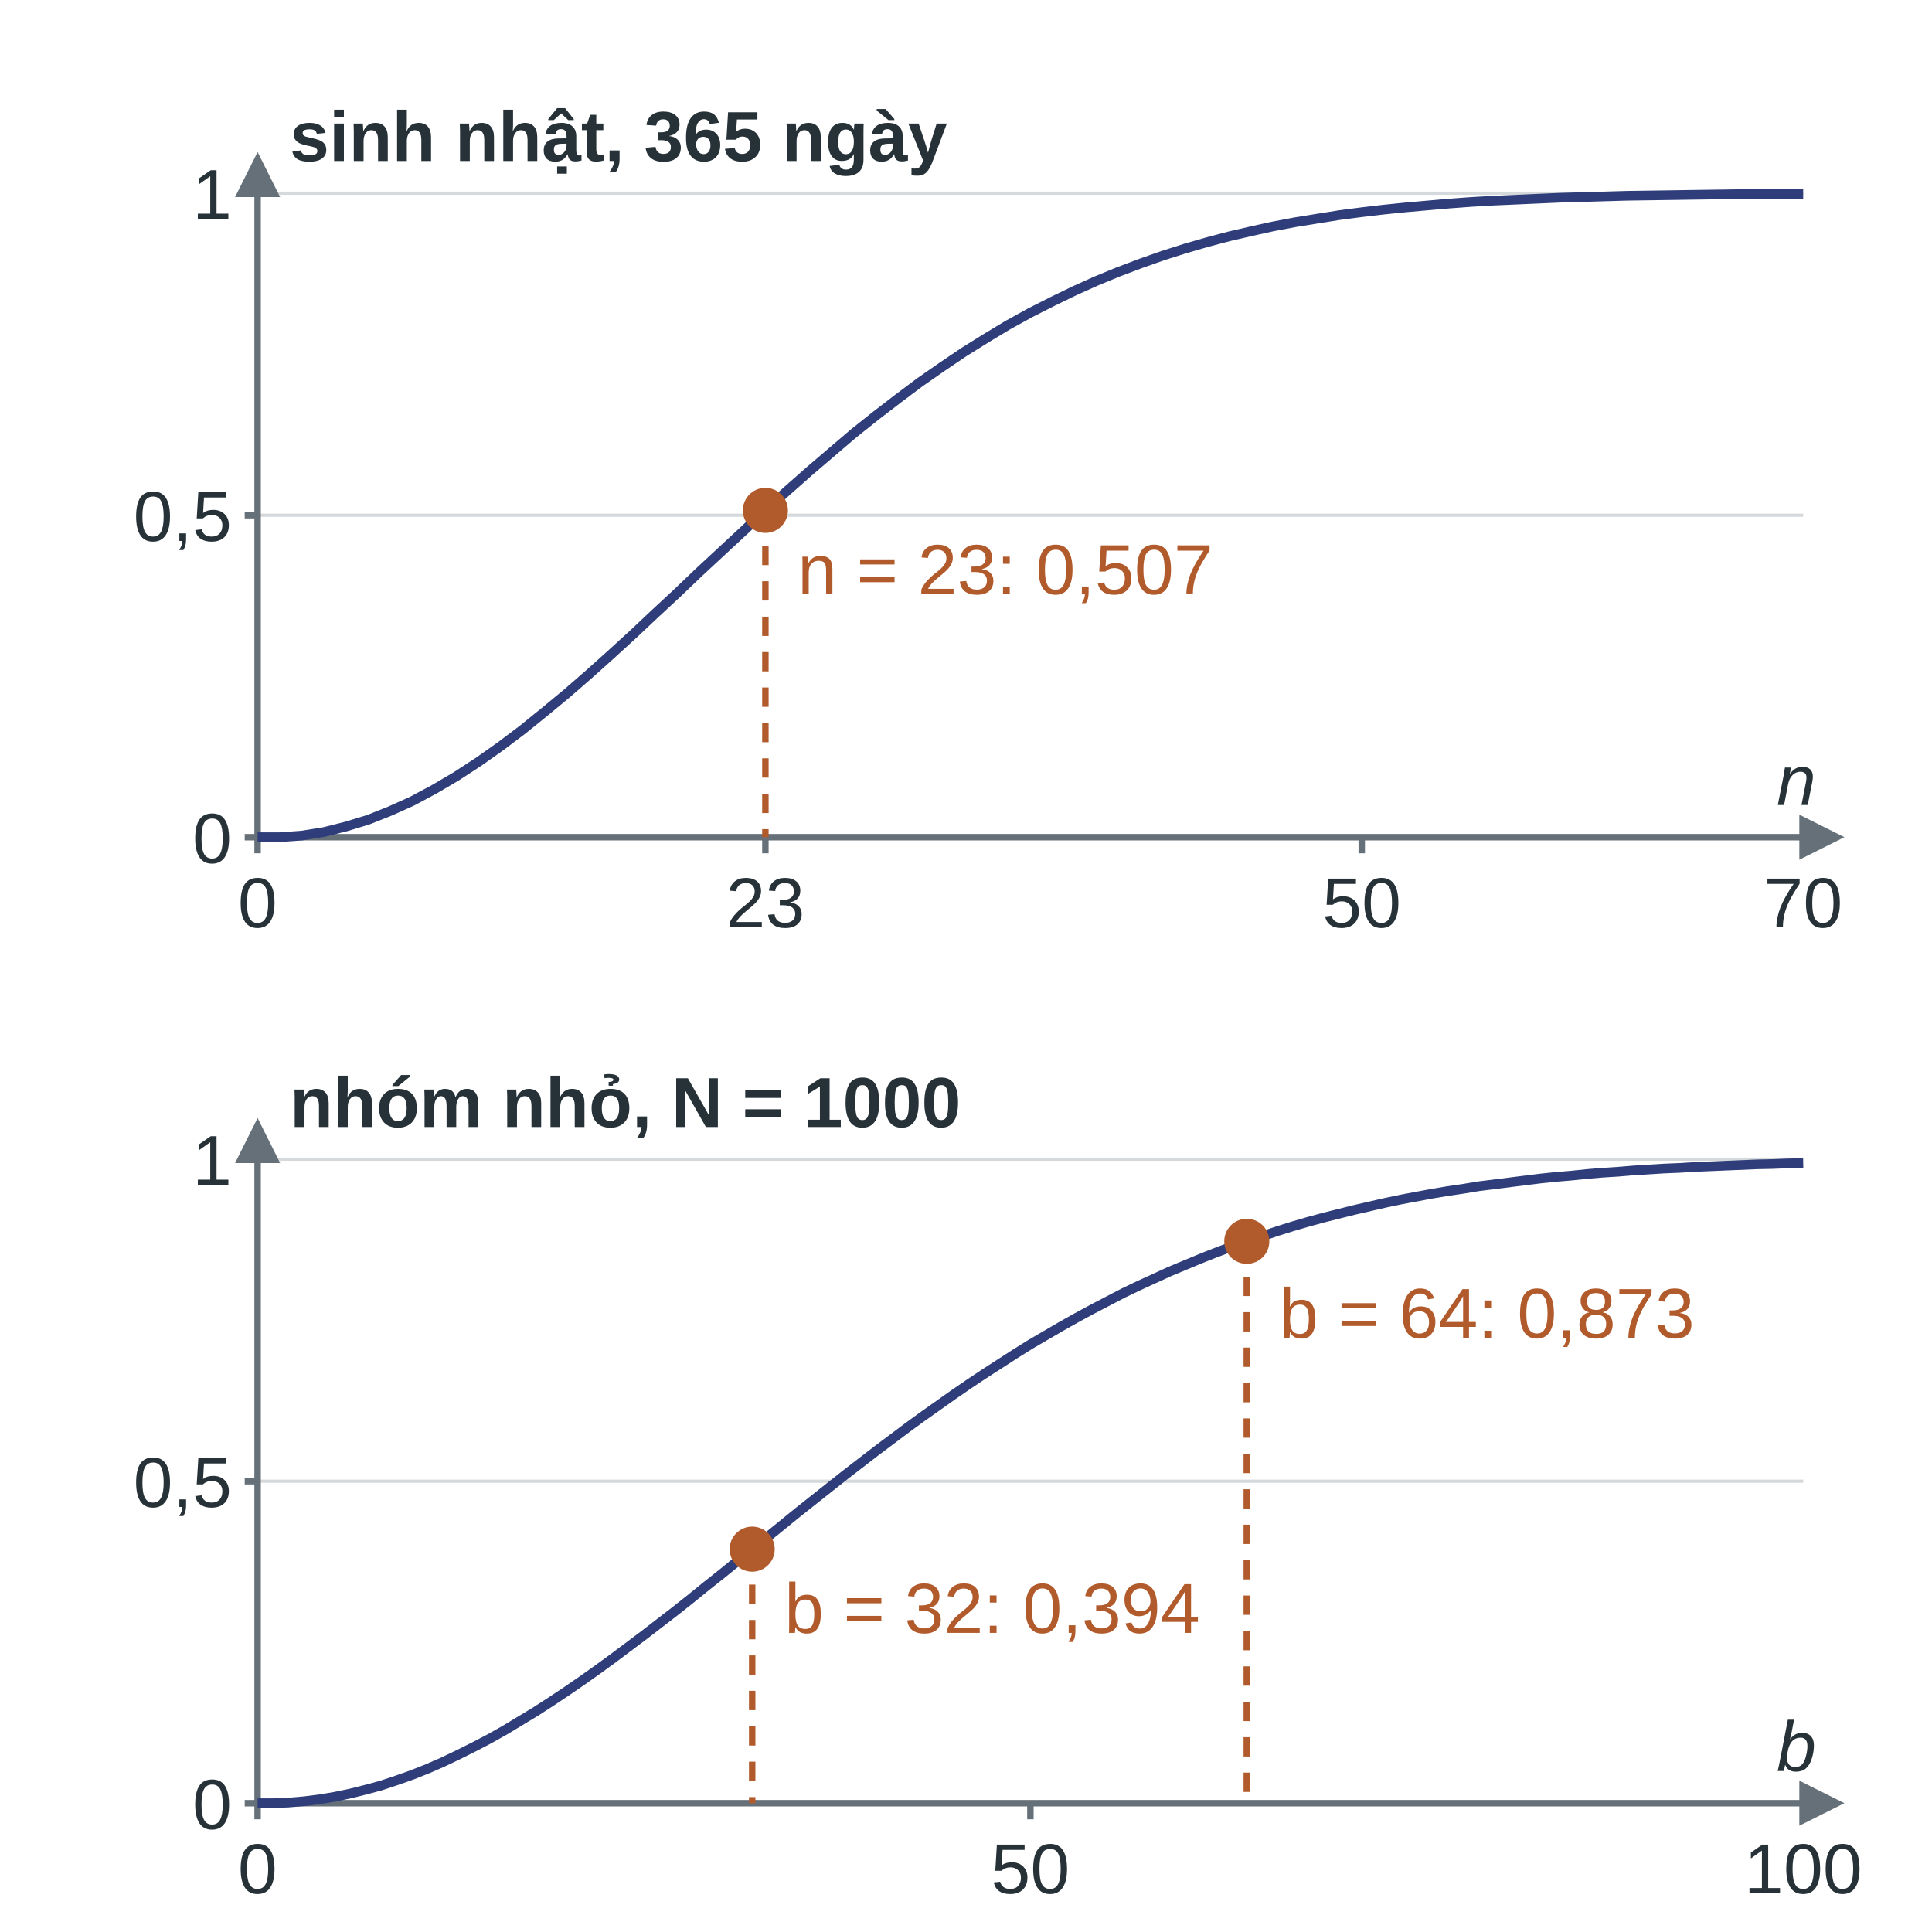
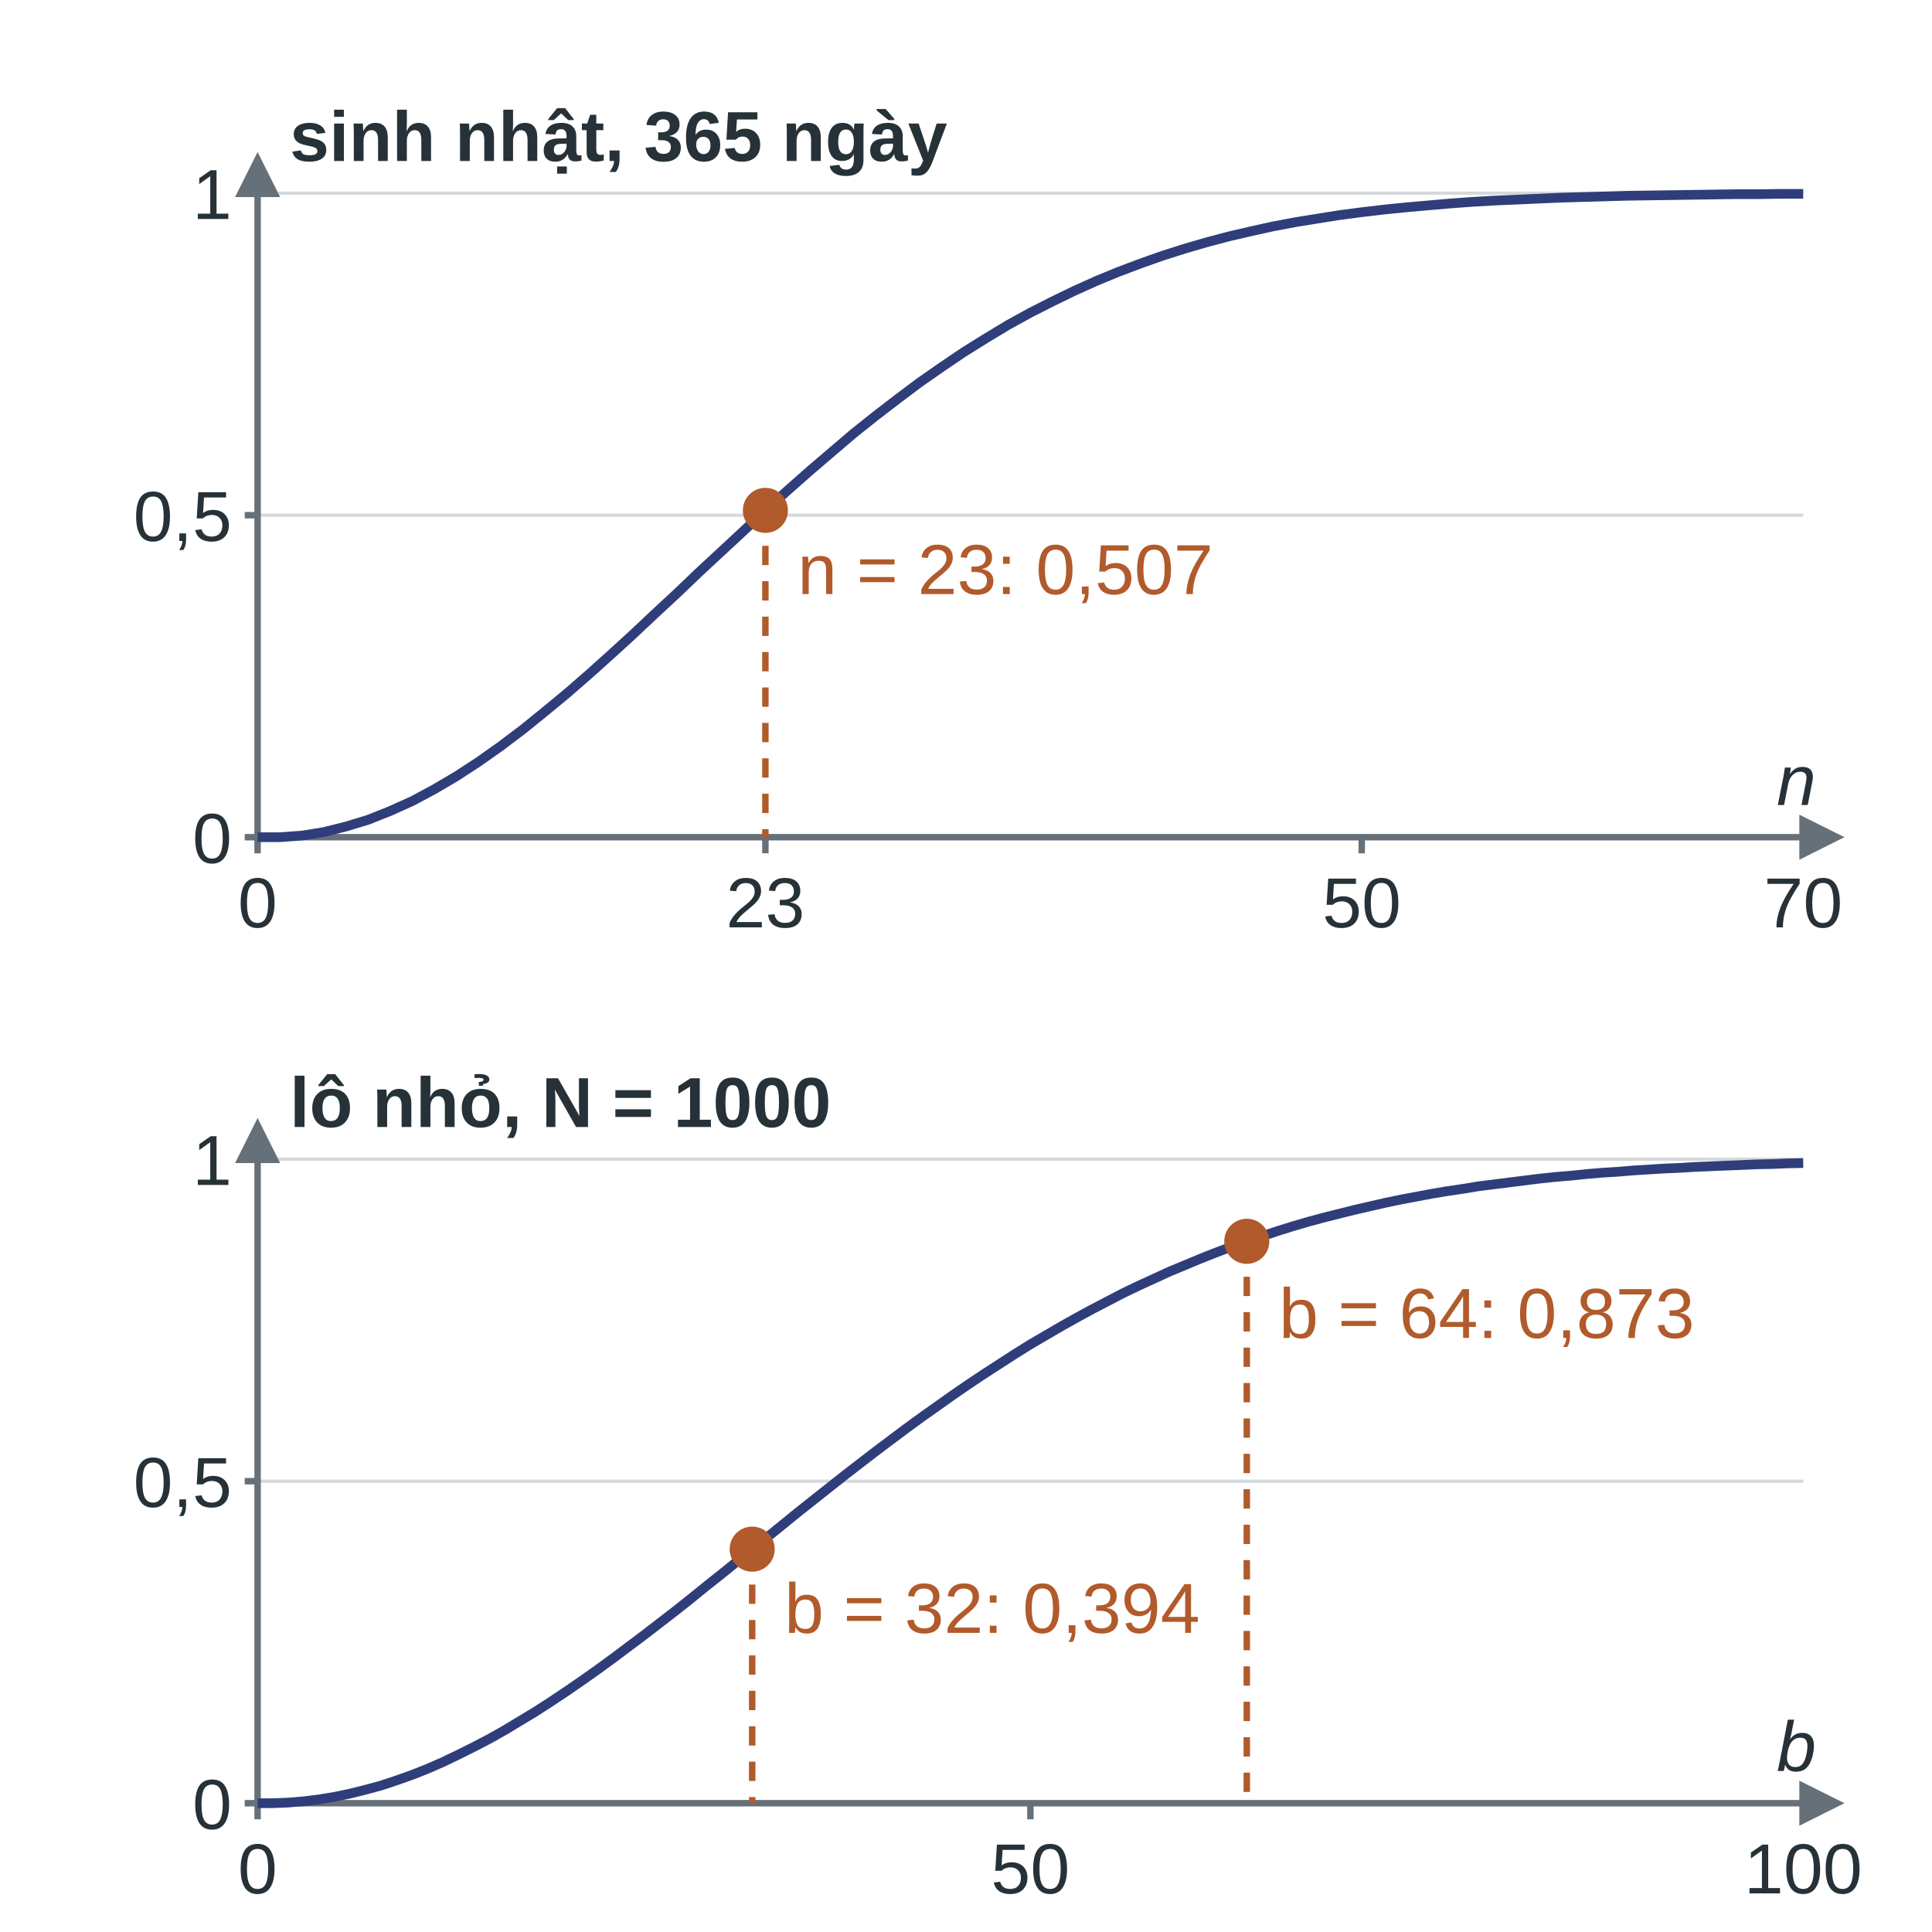
<svg xmlns="http://www.w3.org/2000/svg" width="600" height="600" viewBox="0 0 600 600" role="img" aria-labelledby="title desc">
  <defs>
    <marker id="arr" viewBox="0 0 10 10" refX="8" refY="5" markerWidth="7" markerHeight="7" orient="auto-start-reverse">
      <path d="M0 0L10 5L0 10Z" fill="context-stroke" />
    </marker>
  </defs>
  <rect width="100%" height="100%" fill="white" />
  <g font-family="Arial, sans-serif" font-size="22" fill="#263238">
    <line x1="80.0" y1="260.0" x2="560.0" y2="260.0" stroke="#d5d9db" stroke-width="1" />
    <line x1="76.0" y1="260.0" x2="80.0" y2="260.0" stroke="#667078" stroke-width="2" />
    <text x="72.0" y="268.0" fill="#263238" text-anchor="end" font-size="22">0</text>
    <line x1="80.0" y1="160.0" x2="560.0" y2="160.0" stroke="#d5d9db" stroke-width="1" />
    <line x1="76.0" y1="160.0" x2="80.0" y2="160.0" stroke="#667078" stroke-width="2" />
    <text x="72.0" y="168.0" fill="#263238" text-anchor="end" font-size="22">0,5</text>
    <line x1="80.0" y1="60.0" x2="560.0" y2="60.0" stroke="#d5d9db" stroke-width="1" />
    <line x1="76.0" y1="60.0" x2="80.0" y2="60.0" stroke="#667078" stroke-width="2" />
    <text x="72.0" y="68.0" fill="#263238" text-anchor="end" font-size="22">1</text>
    <line x1="80.0" y1="260.0" x2="570.0" y2="260.0" stroke="#667078" stroke-width="2" marker-end="url(#arr)" />
    <line x1="80.0" y1="260.0" x2="80.0" y2="50.0" stroke="#667078" stroke-width="2" marker-end="url(#arr)" />
    <line x1="80.0" y1="260.0" x2="80.0" y2="265.0" stroke="#667078" stroke-width="2" />
    <text x="80.0" y="288.0" fill="#263238" text-anchor="middle" font-size="22">0</text>
    <line x1="237.7" y1="260.0" x2="237.7" y2="265.0" stroke="#667078" stroke-width="2" />
    <text x="237.7" y="288.0" fill="#263238" text-anchor="middle" font-size="22">23</text>
    <line x1="422.9" y1="260.0" x2="422.9" y2="265.0" stroke="#667078" stroke-width="2" />
    <text x="422.9" y="288.0" fill="#263238" text-anchor="middle" font-size="22">50</text>
    <line x1="560.0" y1="260.0" x2="560.0" y2="265.0" stroke="#667078" stroke-width="2" />
    <text x="560.0" y="288.0" fill="#263238" text-anchor="middle" font-size="22">70</text>
    <text x="564.0" y="250.0" fill="#263238" text-anchor="end" font-size="22" font-style="italic" stroke="white" stroke-width="5" paint-order="stroke" stroke-linejoin="round">n</text>
    <path d="M80.0 260.0 L86.9 260.0 L93.7 259.5 L100.6 258.4 L107.4 256.7 L114.3 254.6 L121.1 251.9 L128.0 248.8 L134.9 245.1 L141.7 241.1 L148.6 236.6 L155.4 231.8 L162.3 226.6 L169.1 221.1 L176.0 215.4 L182.9 209.4 L189.7 203.3 L196.6 197.0 L203.4 190.6 L210.3 184.2 L217.1 177.7 L224.0 171.3 L230.9 164.9 L237.7 158.5 L244.6 152.3 L251.4 146.3 L258.3 140.4 L265.1 134.6 L272.0 129.1 L278.9 123.8 L285.7 118.7 L292.6 113.9 L299.4 109.3 L306.3 105.0 L313.1 100.9 L320.0 97.1 L326.9 93.6 L333.7 90.3 L340.6 87.2 L347.4 84.4 L354.3 81.8 L361.1 79.4 L368.0 77.2 L374.9 75.2 L381.7 73.4 L388.6 71.8 L395.4 70.3 L402.3 69.0 L409.1 67.9 L416.0 66.8 L422.9 65.9 L429.7 65.1 L436.6 64.4 L443.4 63.8 L450.3 63.2 L457.1 62.7 L464.0 62.3 L470.9 62.0 L477.7 61.7 L484.6 61.4 L491.4 61.2 L498.3 61.0 L505.1 60.8 L512.0 60.7 L518.9 60.6 L525.7 60.5 L532.6 60.4 L539.4 60.3 L546.3 60.3 L553.1 60.2 L560.0 60.2" fill="none" stroke="#2F3E7A" stroke-width="3" stroke-linejoin="round" />
    <line x1="237.7" y1="158.5" x2="237.7" y2="260.0" stroke="#B15A2B" stroke-width="2" stroke-dasharray="6 5" />
    <circle cx="237.7" cy="158.5" r="6" fill="#B15A2B" stroke="#B15A2B" stroke-width="2" />
    <text x="247.7" y="184.5" fill="#B15A2B" text-anchor="start" font-size="22" stroke="white" stroke-width="5" paint-order="stroke" stroke-linejoin="round">n = 23: 0,507</text>
    <text x="90.0" y="50.0" fill="#263238" text-anchor="start" font-size="22" font-weight="bold" stroke="white" stroke-width="5" paint-order="stroke" stroke-linejoin="round">sinh nhật, 365 ngày</text>
    <line x1="80.0" y1="560.0" x2="560.0" y2="560.0" stroke="#d5d9db" stroke-width="1" />
    <line x1="76.0" y1="560.0" x2="80.0" y2="560.0" stroke="#667078" stroke-width="2" />
    <text x="72.0" y="568.0" fill="#263238" text-anchor="end" font-size="22">0</text>
    <line x1="80.0" y1="460.0" x2="560.0" y2="460.0" stroke="#d5d9db" stroke-width="1" />
    <line x1="76.0" y1="460.0" x2="80.0" y2="460.0" stroke="#667078" stroke-width="2" />
    <text x="72.0" y="468.0" fill="#263238" text-anchor="end" font-size="22">0,5</text>
    <line x1="80.0" y1="360.0" x2="560.0" y2="360.0" stroke="#d5d9db" stroke-width="1" />
    <line x1="76.0" y1="360.0" x2="80.0" y2="360.0" stroke="#667078" stroke-width="2" />
    <text x="72.0" y="368.0" fill="#263238" text-anchor="end" font-size="22">1</text>
    <line x1="80.0" y1="560.0" x2="570.0" y2="560.0" stroke="#667078" stroke-width="2" marker-end="url(#arr)" />
    <line x1="80.0" y1="560.0" x2="80.0" y2="350.0" stroke="#667078" stroke-width="2" marker-end="url(#arr)" />
    <line x1="80.0" y1="560.0" x2="80.0" y2="565.0" stroke="#667078" stroke-width="2" />
    <text x="80.0" y="588.0" fill="#263238" text-anchor="middle" font-size="22">0</text>
    <line x1="320.0" y1="560.0" x2="320.0" y2="565.0" stroke="#667078" stroke-width="2" />
    <text x="320.0" y="588.0" fill="#263238" text-anchor="middle" font-size="22">50</text>
    <line x1="560.0" y1="560.0" x2="560.0" y2="565.0" stroke="#667078" stroke-width="2" />
    <text x="560.0" y="588.0" fill="#263238" text-anchor="middle" font-size="22">100</text>
    <text x="564.0" y="550.0" fill="#263238" text-anchor="end" font-size="22" font-style="italic" stroke="white" stroke-width="5" paint-order="stroke" stroke-linejoin="round">b</text>
    <path d="M80.0 560.0 L84.8 560.0 L89.6 559.8 L94.4 559.4 L99.2 558.8 L104.0 558.0 L108.8 557.0 L113.6 555.8 L118.4 554.5 L123.2 552.9 L128.0 551.2 L132.8 549.3 L137.6 547.2 L142.4 544.9 L147.2 542.5 L152.0 540.0 L156.8 537.3 L161.6 534.4 L166.4 531.5 L171.2 528.4 L176.0 525.2 L180.8 521.9 L185.6 518.5 L190.4 515.0 L195.2 511.4 L200.0 507.8 L204.8 504.1 L209.6 500.4 L214.4 496.6 L219.2 492.7 L224.0 488.9 L228.8 485.0 L233.6 481.1 L238.4 477.3 L243.2 473.4 L248.0 469.5 L252.8 465.7 L257.6 461.9 L262.4 458.1 L267.2 454.4 L272.0 450.7 L276.8 447.1 L281.6 443.5 L286.4 440.0 L291.2 436.6 L296.0 433.2 L300.8 429.9 L305.6 426.7 L310.4 423.6 L315.2 420.5 L320.0 417.5 L324.8 414.7 L329.6 411.9 L334.4 409.2 L339.2 406.6 L344.0 404.1 L348.8 401.6 L353.6 399.3 L358.4 397.1 L363.2 394.9 L368.0 392.9 L372.8 390.9 L377.6 389.0 L382.4 387.2 L387.2 385.5 L392.0 383.9 L396.8 382.3 L401.6 380.8 L406.4 379.4 L411.2 378.1 L416.0 376.9 L420.8 375.7 L425.6 374.6 L430.4 373.5 L435.2 372.5 L440.0 371.6 L444.8 370.7 L449.6 369.9 L454.4 369.2 L459.2 368.4 L464.0 367.8 L468.8 367.2 L473.6 366.6 L478.4 366.0 L483.2 365.5 L488.0 365.1 L492.8 364.6 L497.6 364.2 L502.4 363.9 L507.2 363.5 L512.0 363.2 L516.8 362.9 L521.6 362.7 L526.4 362.4 L531.2 362.2 L536.0 362.0 L540.8 361.8 L545.6 361.6 L550.4 361.5 L555.2 361.3 L560.0 361.2" fill="none" stroke="#2F3E7A" stroke-width="3" stroke-linejoin="round" />
    <line x1="233.6" y1="481.1" x2="233.6" y2="560.0" stroke="#B15A2B" stroke-width="2" stroke-dasharray="6 5" />
    <circle cx="233.6" cy="481.1" r="6" fill="#B15A2B" stroke="#B15A2B" stroke-width="2" />
    <text x="243.6" y="507.1" fill="#B15A2B" text-anchor="start" font-size="22" stroke="white" stroke-width="5" paint-order="stroke" stroke-linejoin="round">b = 32: 0,394</text>
    <line x1="387.2" y1="385.5" x2="387.2" y2="560.0" stroke="#B15A2B" stroke-width="2" stroke-dasharray="6 5" />
    <circle cx="387.2" cy="385.5" r="6" fill="#B15A2B" stroke="#B15A2B" stroke-width="2" />
    <text x="397.2" y="415.5" fill="#B15A2B" text-anchor="start" font-size="22" stroke="white" stroke-width="5" paint-order="stroke" stroke-linejoin="round">b = 64: 0,873</text>
-     <text x="90.0" y="350.0" fill="#263238" text-anchor="start" font-size="22" font-weight="bold" stroke="white" stroke-width="5" paint-order="stroke" stroke-linejoin="round">nhóm nhỏ, N = 1000</text>
+     <text x="90.0" y="350.0" fill="#263238" text-anchor="start" font-size="22" font-weight="bold" stroke="white" stroke-width="5" paint-order="stroke" stroke-linejoin="round">lô nhỏ, N = 1000</text>
  </g>
</svg>
